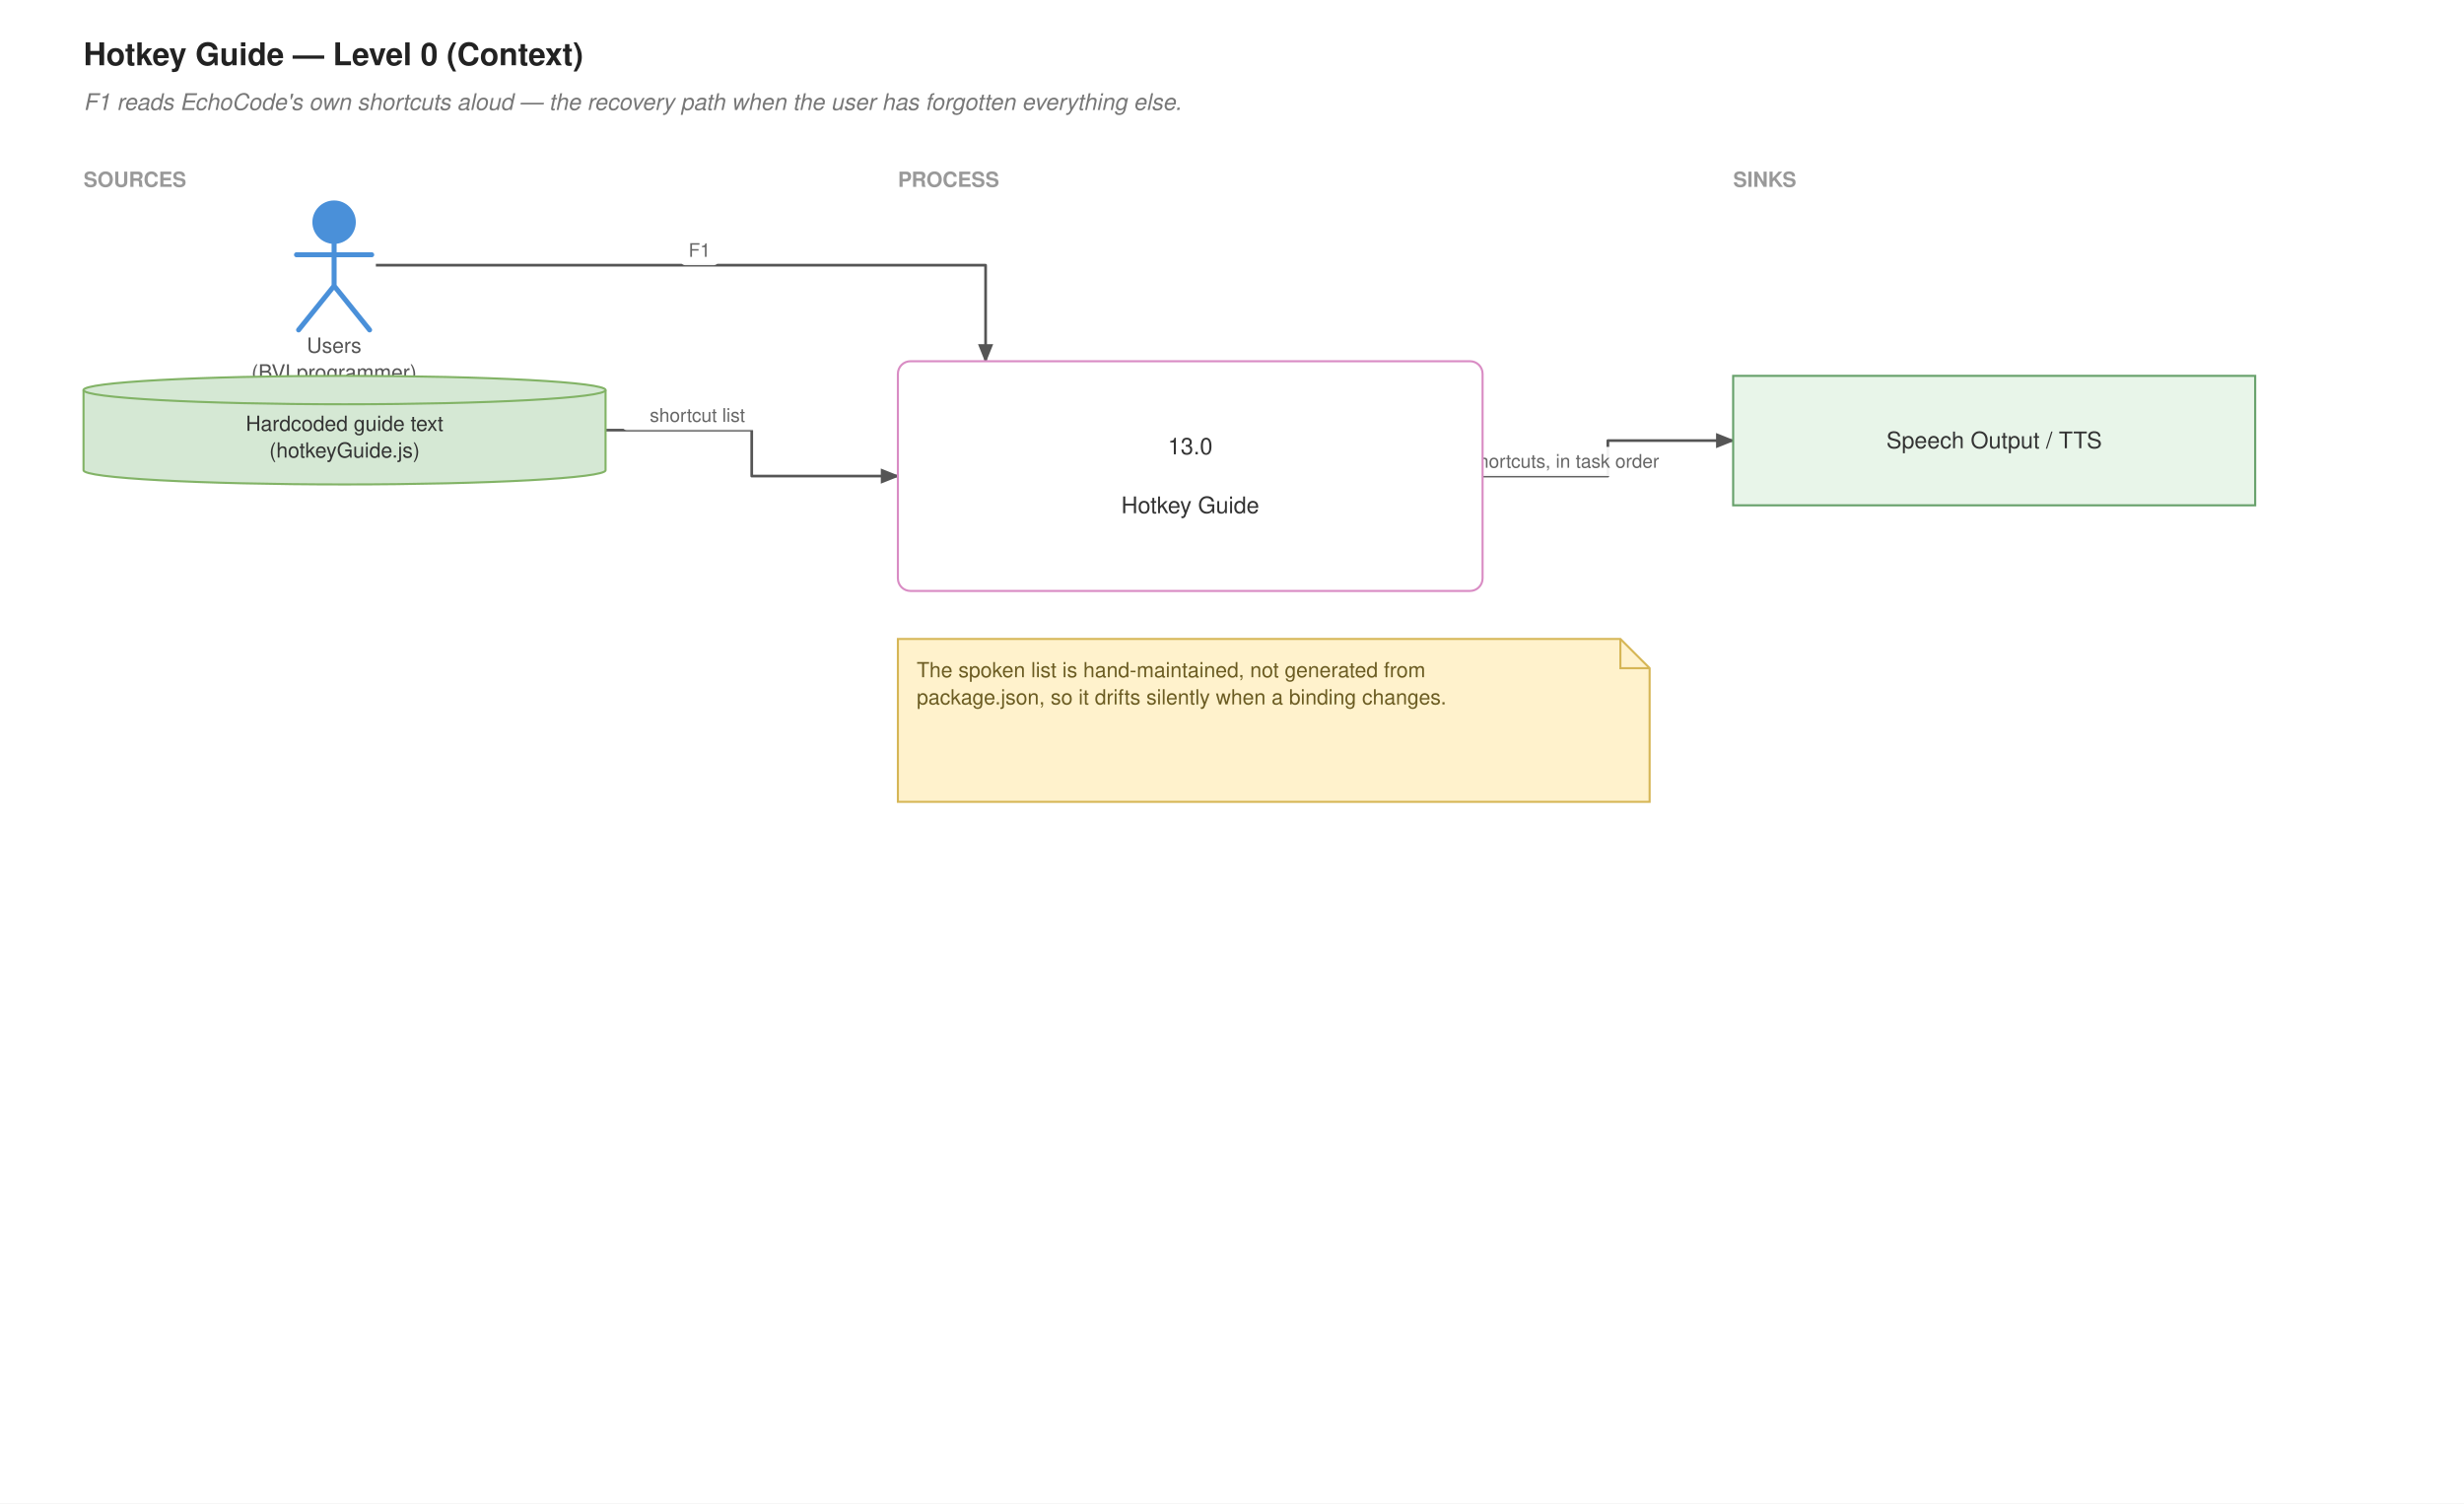
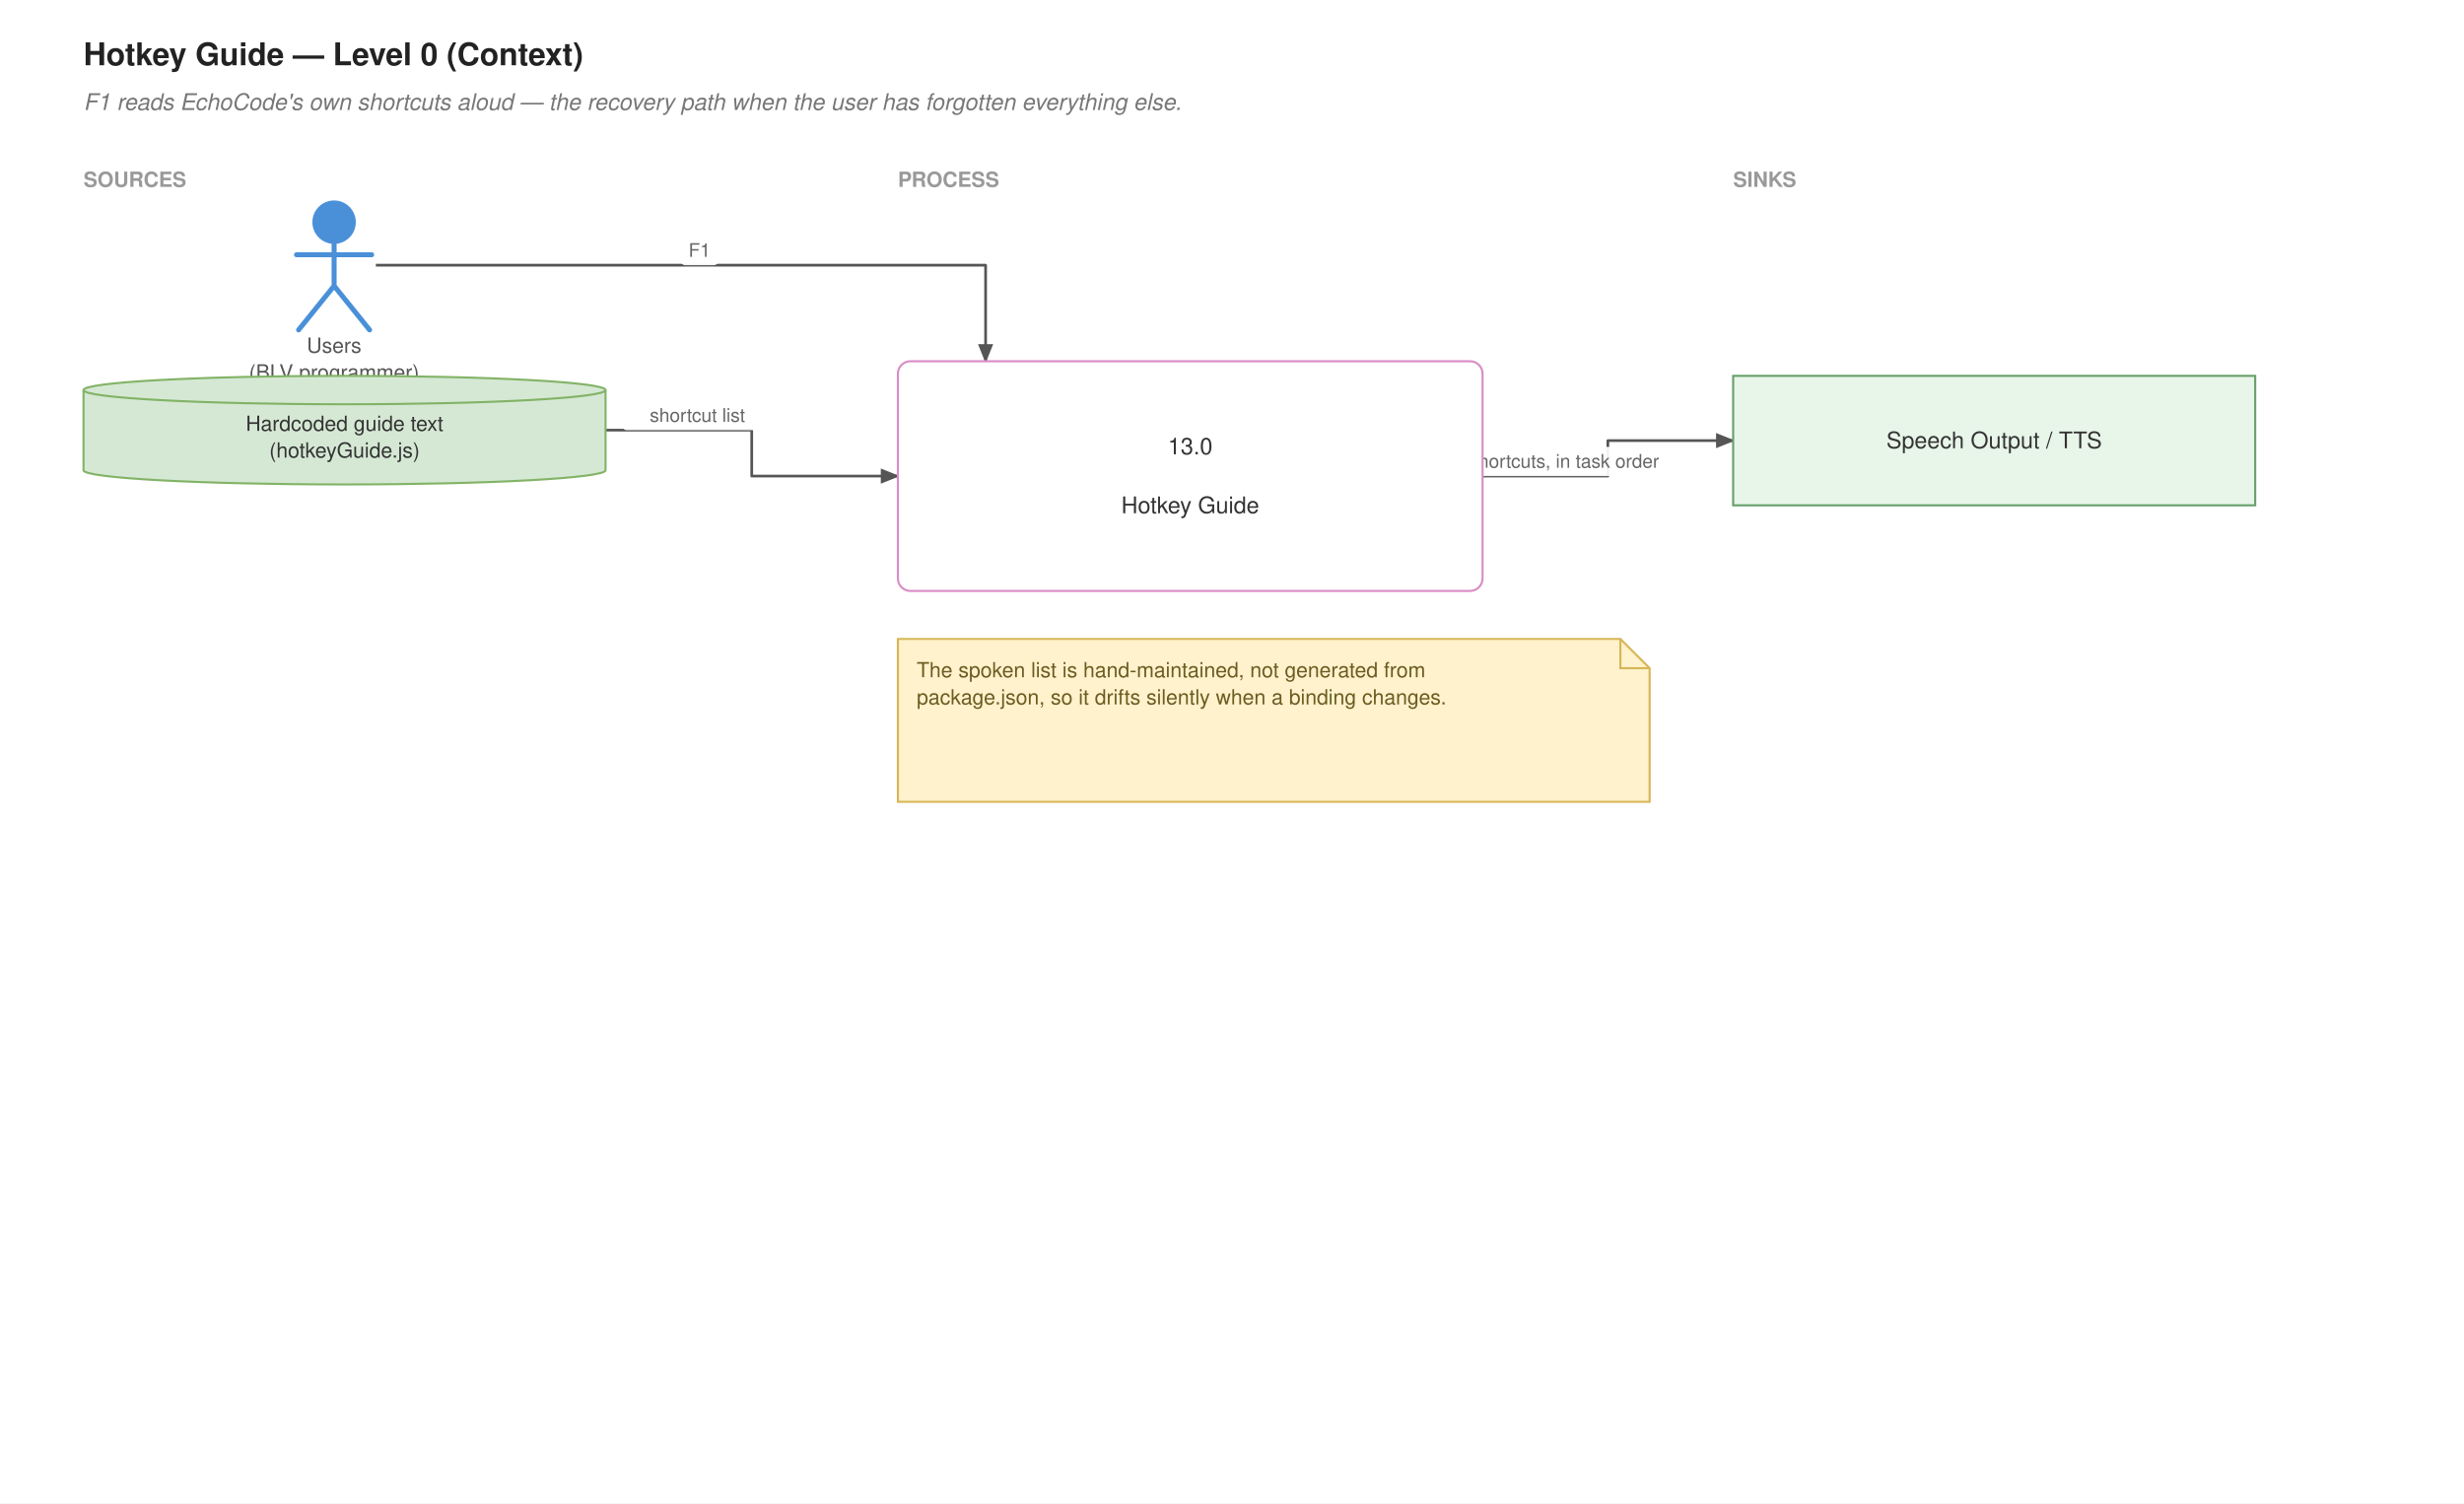
<svg xmlns="http://www.w3.org/2000/svg" width="1180" height="720" viewBox="0 0 1180 720" role="img">
  <defs>
    <marker id="arrow" viewBox="0 0 10 10" refX="9" refY="5" markerWidth="7" markerHeight="7" orient="auto-start-reverse">
      <path d="M 0 1 L 10 5 L 0 9 z" fill="#555555" />
    </marker>
  </defs>
  <rect width="100%" height="100%" fill="#ffffff" />
  <path d="M 180.0 127.0 L 198.0 127.0 L 472.0 127.0 L 472.0 155.0 L 472.0 173.0" fill="none" stroke="#555555" stroke-width="1.3" stroke-linejoin="round" marker-end="url(#arrow)" />
  <rect x="326.1" y="113.0" width="17.8" height="14.0" rx="2" fill="#ffffff" fill-opacity="0.92" stroke="none" />
  <text x="335.0" y="120.0" font-family="-apple-system,BlinkMacSystemFont,'Segoe UI',Helvetica,Arial,sans-serif" font-size="9" font-weight="normal" fill="#666666" text-anchor="middle" dominant-baseline="middle">F1</text>
  <path d="M 290.0 206.0 L 308.0 206.0 L 360.0 206.0 L 360.0 228.0 L 412.0 228.0 L 430.0 228.0" fill="none" stroke="#555555" stroke-width="1.3" stroke-linejoin="round" marker-end="url(#arrow)" />
  <rect x="298.1" y="192.0" width="71.8" height="14.0" rx="2" fill="#ffffff" fill-opacity="0.92" stroke="none" />
  <text x="334.0" y="199.0" font-family="-apple-system,BlinkMacSystemFont,'Segoe UI',Helvetica,Arial,sans-serif" font-size="9" font-weight="normal" fill="#666666" text-anchor="middle" dominant-baseline="middle">shortcut list</text>
  <path d="M 710.0 228.0 L 728.0 228.0 L 770.0 228.0 L 770.0 211.0 L 812.0 211.0 L 830.0 211.0" fill="none" stroke="#555555" stroke-width="1.3" stroke-linejoin="round" marker-end="url(#arrow)" />
  <rect x="686.1" y="214.0" width="125.7" height="14.0" rx="2" fill="#ffffff" fill-opacity="0.92" stroke="none" />
  <text x="749.0" y="221.0" font-family="-apple-system,BlinkMacSystemFont,'Segoe UI',Helvetica,Arial,sans-serif" font-size="9" font-weight="normal" fill="#666666" text-anchor="middle" dominant-baseline="middle">shortcuts, in task order</text>
  <text x="40.0" y="26.0" font-family="-apple-system,BlinkMacSystemFont,'Segoe UI',Helvetica,Arial,sans-serif" font-size="15.0" font-weight="bold" font-style="normal" fill="#222222" dominant-baseline="middle">Hotkey Guide — Level 0 (Context)</text>
  <text x="40.0" y="49.0" font-family="-apple-system,BlinkMacSystemFont,'Segoe UI',Helvetica,Arial,sans-serif" font-size="11.0" font-weight="normal" font-style="italic" fill="#777777" dominant-baseline="middle">F1 reads EchoCode's own shortcuts aloud — the recovery path when the user has forgotten everything else.</text>
  <text x="40.0" y="86.0" font-family="-apple-system,BlinkMacSystemFont,'Segoe UI',Helvetica,Arial,sans-serif" font-size="10.0" font-weight="bold" font-style="normal" fill="#999999" dominant-baseline="middle">SOURCES</text>
  <text x="430.0" y="86.0" font-family="-apple-system,BlinkMacSystemFont,'Segoe UI',Helvetica,Arial,sans-serif" font-size="10.0" font-weight="bold" font-style="normal" fill="#999999" dominant-baseline="middle">PROCESS</text>
  <text x="830.0" y="86.0" font-family="-apple-system,BlinkMacSystemFont,'Segoe UI',Helvetica,Arial,sans-serif" font-size="10.0" font-weight="bold" font-style="normal" fill="#999999" dominant-baseline="middle">SINKS</text>
  <circle cx="160.0" cy="106.4" r="10.4" fill="#4a90d9" />
  <path d="M 160.0 116.8 V 136.9 M 142.0 122.0 H 178.0 M 160.0 136.9 L 143.0 158.0 M 160.0 136.9 L 177.0 158.0" stroke="#4a90d9" stroke-width="2.4" fill="none" stroke-linecap="round" />
  <text x="160.0" y="165.6" font-family="-apple-system,BlinkMacSystemFont,'Segoe UI',Helvetica,Arial,sans-serif" font-size="10" font-weight="normal" fill="#555555" text-anchor="middle" dominant-baseline="middle">Users</text>
-   <text x="160.0" y="178.4" font-family="-apple-system,BlinkMacSystemFont,'Segoe UI',Helvetica,Arial,sans-serif" font-size="10" font-weight="normal" fill="#555555" text-anchor="middle" dominant-baseline="middle">(BVI programmer)</text>
+   <text x="160.0" y="178.4" font-family="-apple-system,BlinkMacSystemFont,'Segoe UI',Helvetica,Arial,sans-serif" font-size="10" font-weight="normal" fill="#555555" text-anchor="middle" dominant-baseline="middle">(BLV programmer)</text>
  <path d="M 40.0 186.8 A 125.0 6.8 0 0 1 290.0 186.8 V 225.2 A 125.0 6.8 0 0 1 40.0 225.2 Z" fill="#d5e8d4" stroke="#82b366" />
  <path d="M 40.0 186.8 A 125.0 6.8 0 0 0 290.0 186.8" fill="none" stroke="#82b366" />
  <text x="165.0" y="203.0" font-family="-apple-system,BlinkMacSystemFont,'Segoe UI',Helvetica,Arial,sans-serif" font-size="10.0" font-weight="normal" fill="#333333" text-anchor="middle" dominant-baseline="middle">Hardcoded guide text</text>
  <text x="165.0" y="215.8" font-family="-apple-system,BlinkMacSystemFont,'Segoe UI',Helvetica,Arial,sans-serif" font-size="10.0" font-weight="normal" fill="#333333" text-anchor="middle" dominant-baseline="middle">(hotkeyGuide.js)</text>
  <rect x="430.0" y="173.0" width="280.0" height="110.0" rx="6" fill="#ffffff" stroke="#d98cc4" />
  <text x="570.0" y="213.9" font-family="-apple-system,BlinkMacSystemFont,'Segoe UI',Helvetica,Arial,sans-serif" font-size="11.0" font-weight="normal" fill="#333333" text-anchor="middle" dominant-baseline="middle">13.0</text>
  <text x="570.0" y="242.1" font-family="-apple-system,BlinkMacSystemFont,'Segoe UI',Helvetica,Arial,sans-serif" font-size="11.0" font-weight="normal" fill="#333333" text-anchor="middle" dominant-baseline="middle">Hotkey Guide</text>
  <rect x="830.0" y="180.0" width="250.0" height="62.0" rx="0" fill="#e8f5e9" stroke="#66a06a" />
  <text x="955.0" y="211.0" font-family="-apple-system,BlinkMacSystemFont,'Segoe UI',Helvetica,Arial,sans-serif" font-size="11.0" font-weight="normal" fill="#333333" text-anchor="middle" dominant-baseline="middle">Speech Output / TTS</text>
  <path d="M 430.0 306.0 H 776.0 L 790.0 320.0 V 384.0 H 430.0 Z" fill="#fff2cc" stroke="#d6b656" />
  <path d="M 776.0 306.0 V 320.0 H 790.0" fill="none" stroke="#d6b656" />
  <text x="439.0" y="321.0" font-family="-apple-system,BlinkMacSystemFont,'Segoe UI',Helvetica,Arial,sans-serif" font-size="10.0" fill="#6b5c22" dominant-baseline="middle">The spoken list is hand-maintained, not generated from</text>
  <text x="439.0" y="334.0" font-family="-apple-system,BlinkMacSystemFont,'Segoe UI',Helvetica,Arial,sans-serif" font-size="10.0" fill="#6b5c22" dominant-baseline="middle">package.json, so it drifts silently when a binding changes.</text>
</svg>
